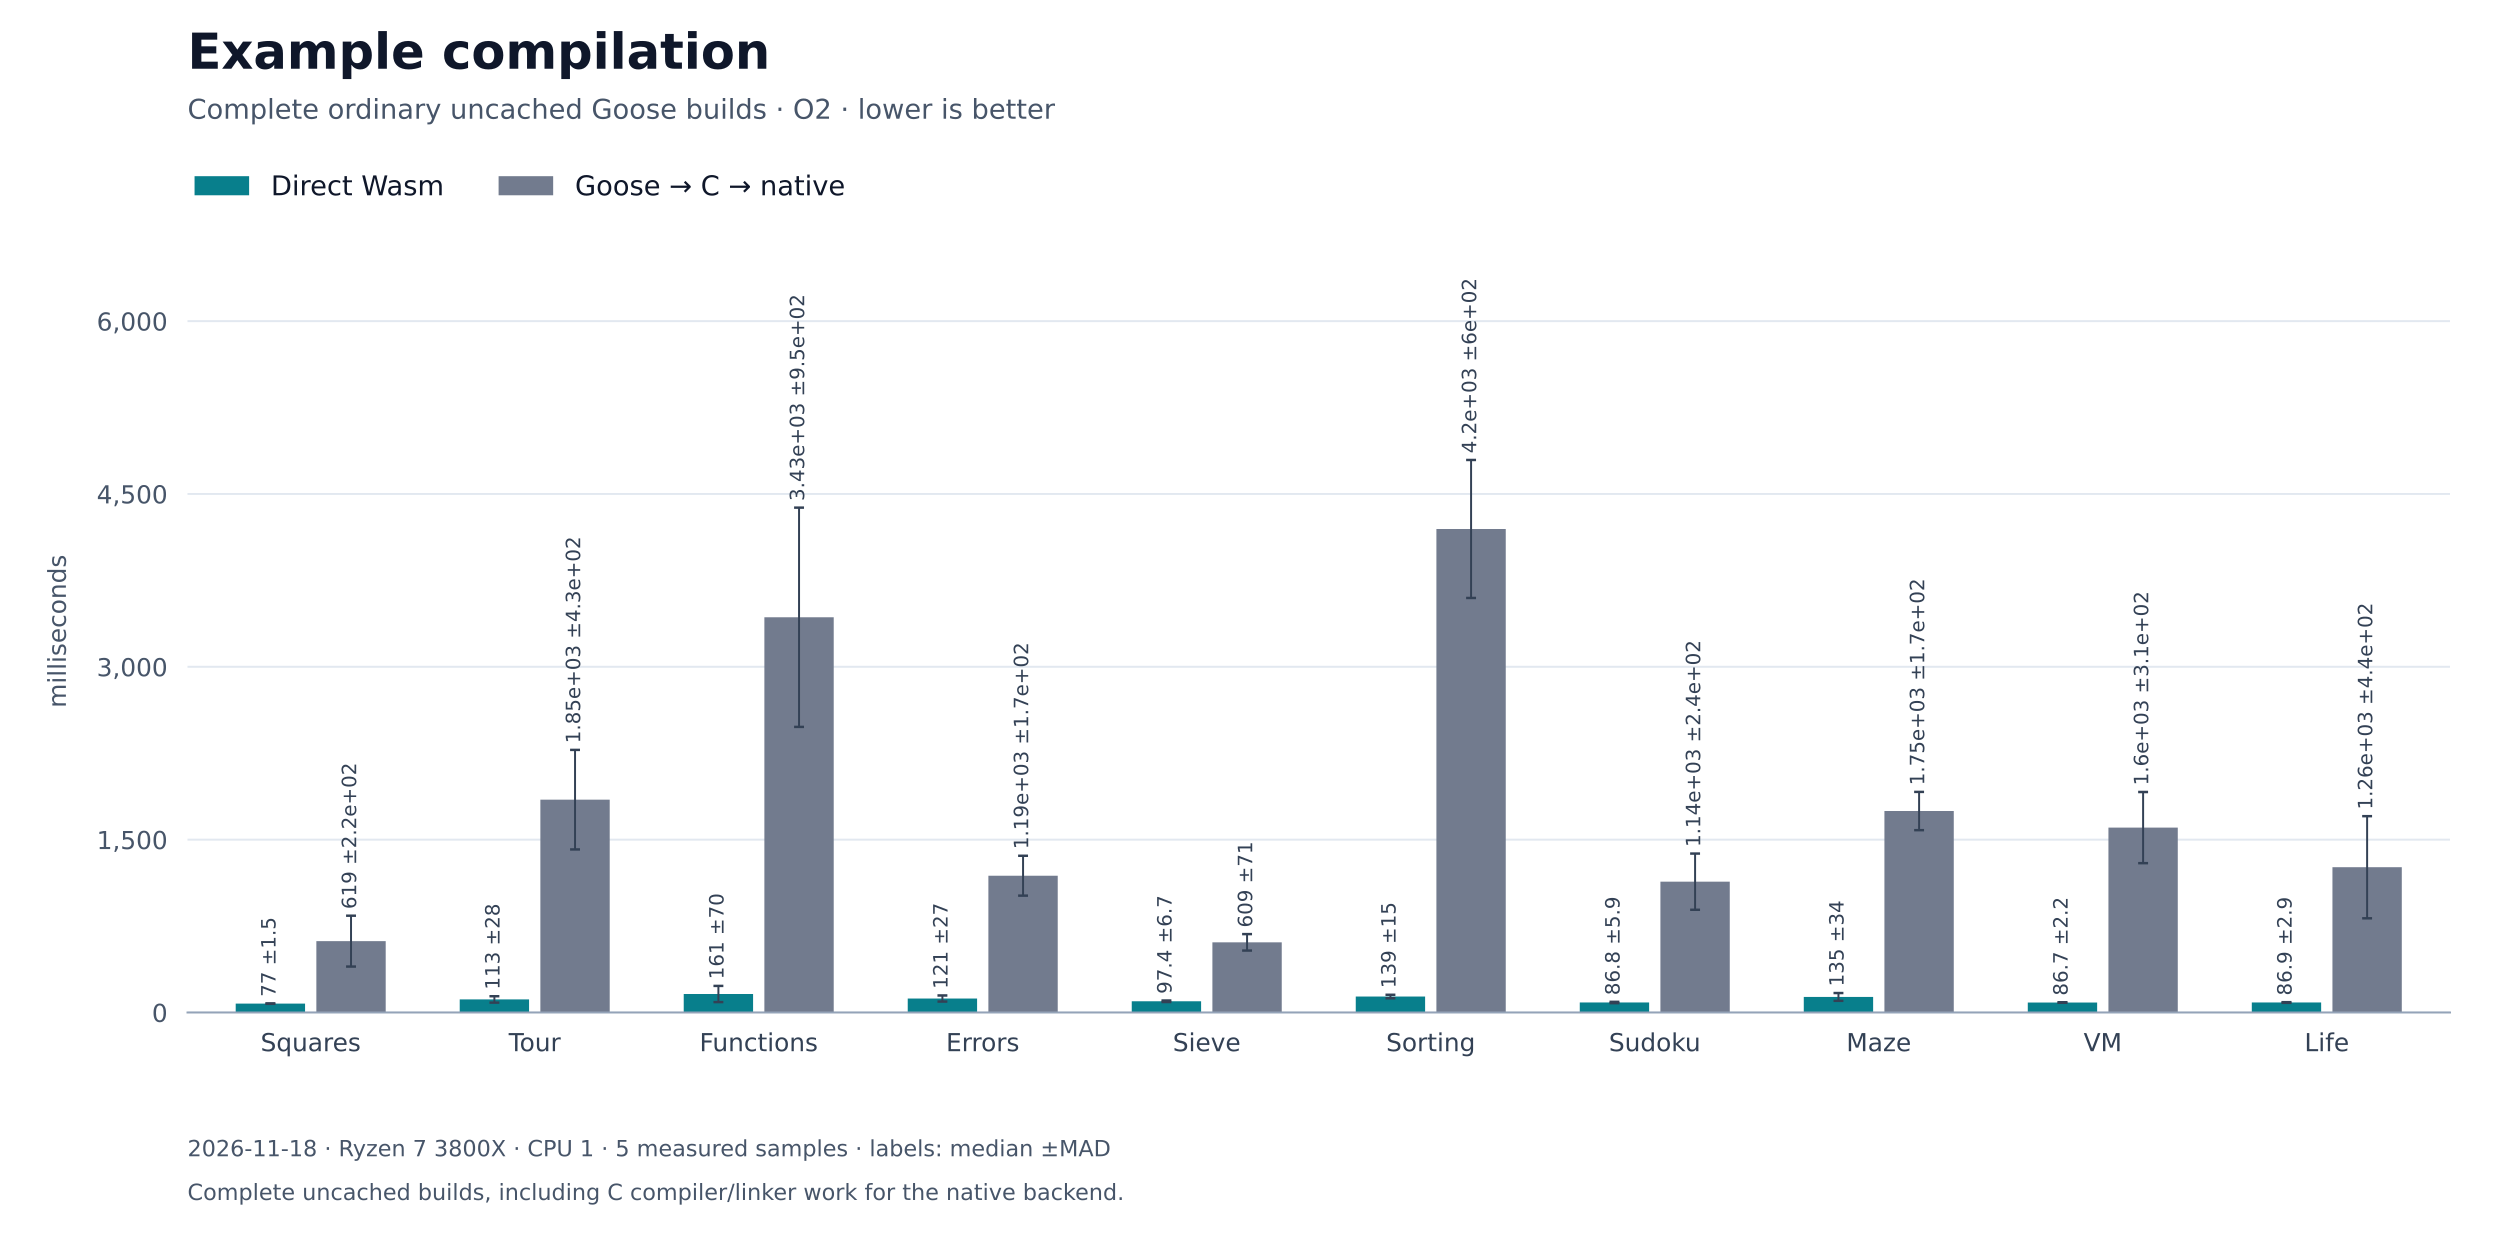
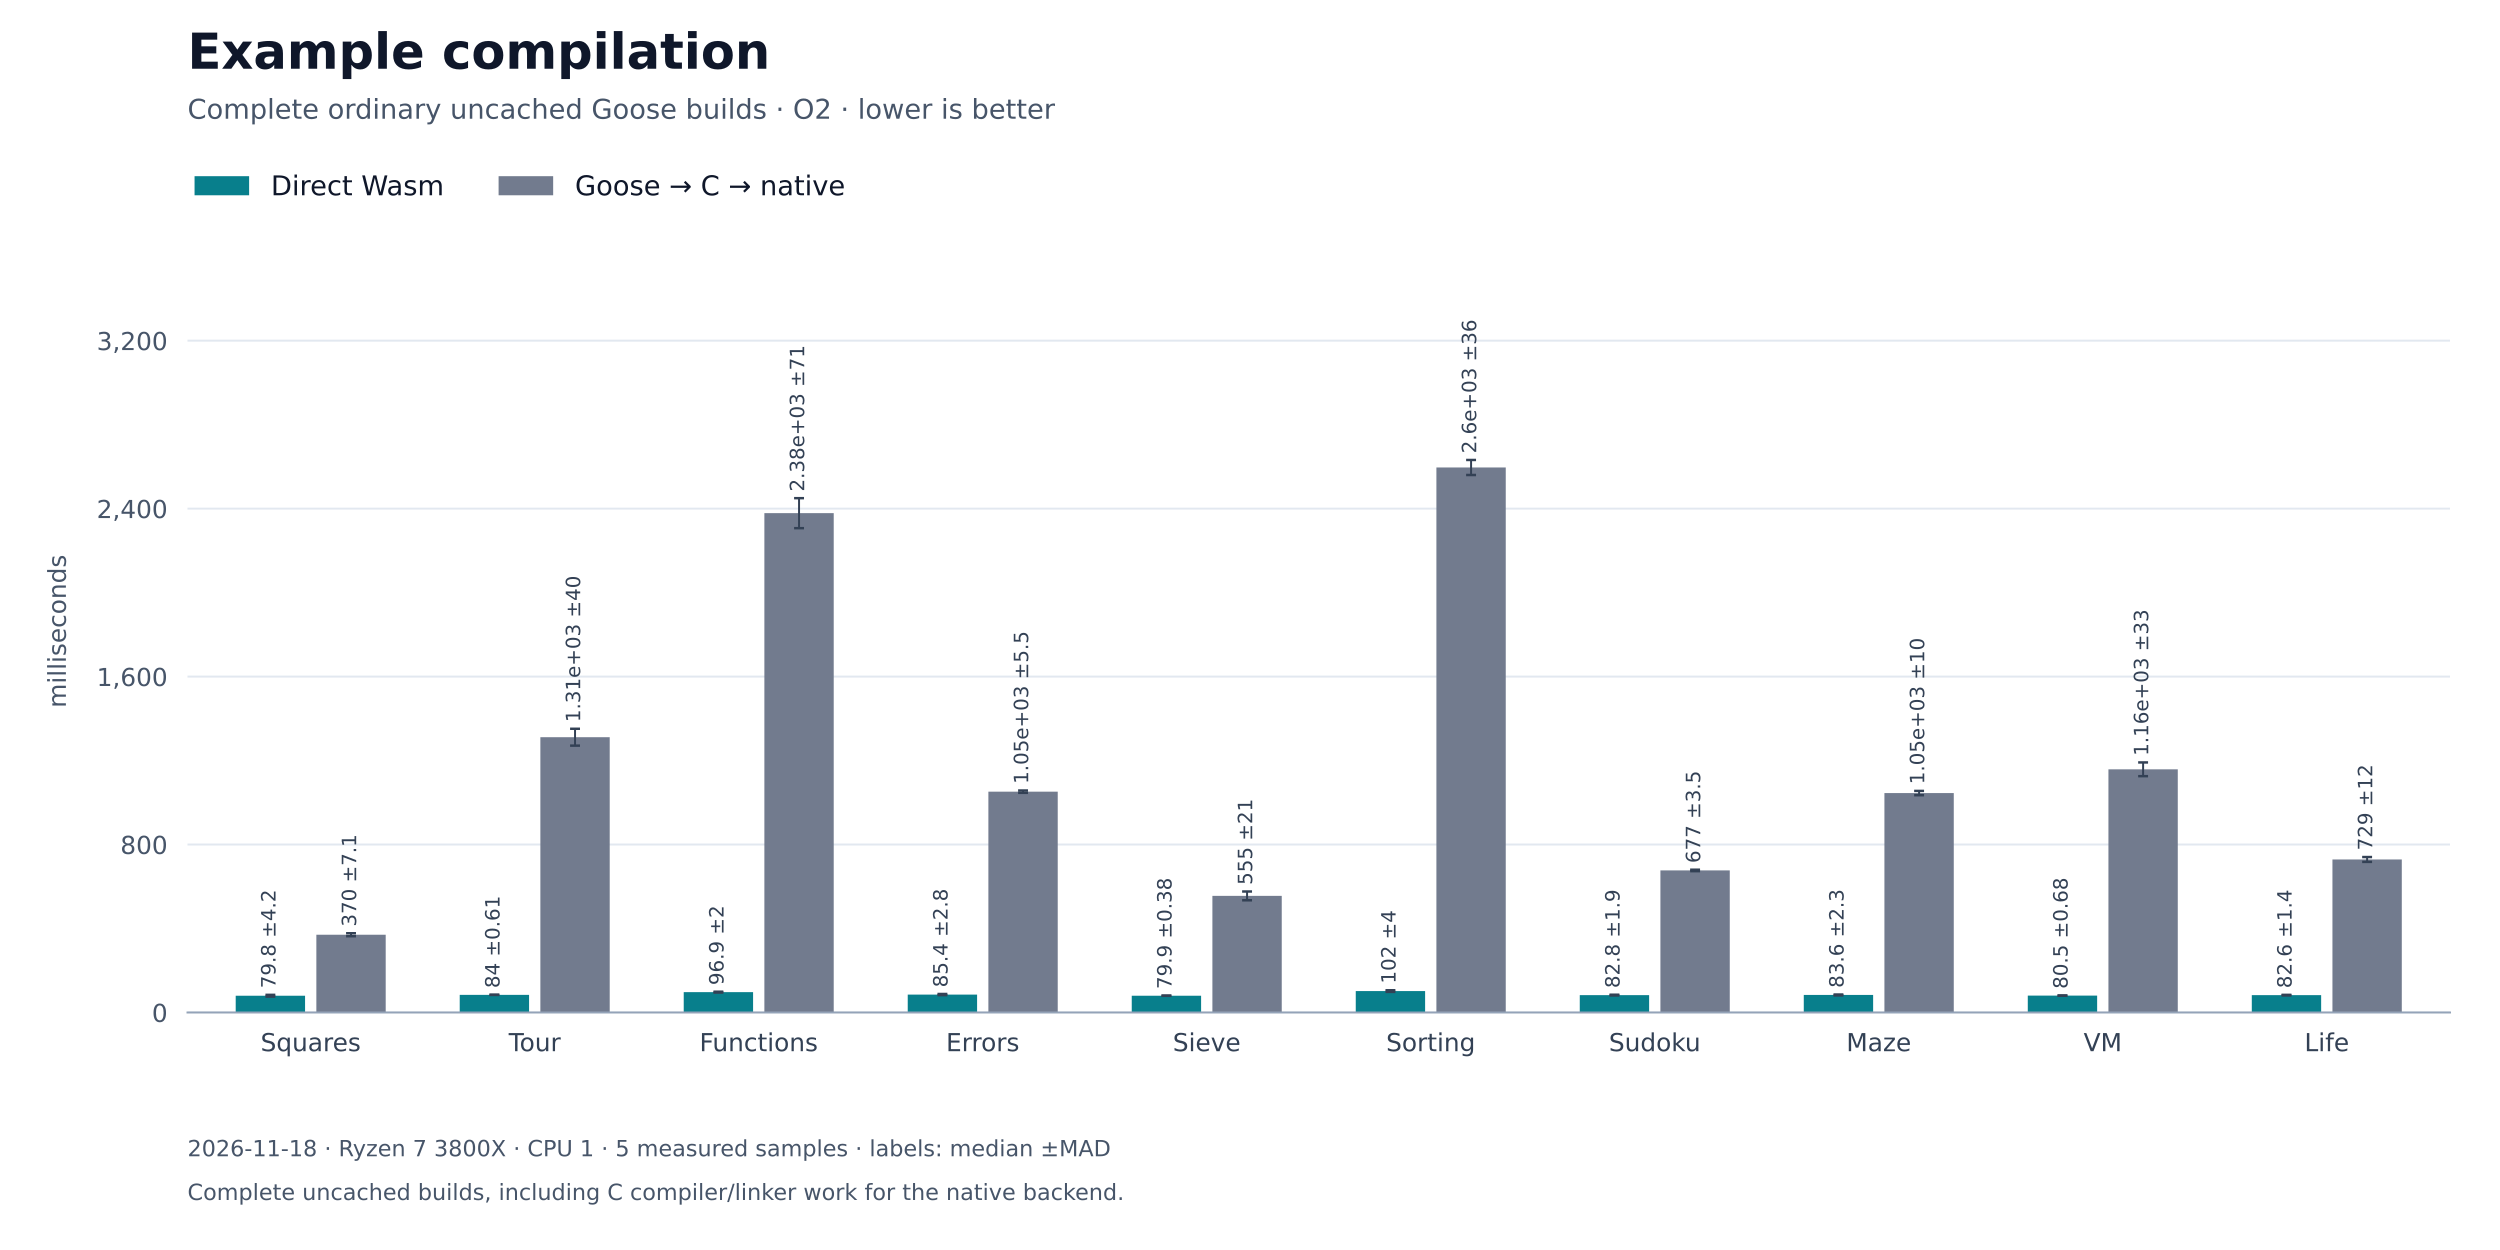
<svg xmlns="http://www.w3.org/2000/svg" xmlns:xlink="http://www.w3.org/1999/xlink" width="1008pt" height="504pt" viewBox="0 0 1008 504" version="1.1">
  <defs>
    <style type="text/css">*{stroke-linejoin: round; stroke-linecap: butt}</style>
  </defs>
  <g id="figure_1">
    <g id="patch_1">
      <path d="M 0 504 L 1008 504 L 1008 0 L 0 0 z " style="fill: #ffffff" />
    </g>
    <g id="axes_1">
      <g id="patch_2">
        <path d="M 75.6 408.24 L 987.84 408.24 L 987.84 100.8 L 75.6 100.8 z " style="fill: #ffffff" />
      </g>
      <g id="matplotlib.axis_1">
        <g id="xtick_1">
          <g id="line2d_1" />
          <g id="text_1">
            <text style="font-size: 10px; font-family: 'DejaVu Sans'; text-anchor: middle; fill: #334155" x="125.276" y="423.838" transform="rotate(-0 125.2764 423.8377)">Squares</text>
          </g>
        </g>
        <g id="xtick_2">
          <g id="line2d_2" />
          <g id="text_2">
            <text style="font-size: 10px; font-family: 'DejaVu Sans'; text-anchor: middle; fill: #334155" x="215.597" y="423.838" transform="rotate(-0 215.5972 423.8377)">Tour</text>
          </g>
        </g>
        <g id="xtick_3">
          <g id="line2d_3" />
          <g id="text_3">
            <text style="font-size: 10px; font-family: 'DejaVu Sans'; text-anchor: middle; fill: #334155" x="305.918" y="423.838" transform="rotate(-0 305.918 423.8384)">Functions</text>
          </g>
        </g>
        <g id="xtick_4">
          <g id="line2d_4" />
          <g id="text_4">
            <text style="font-size: 10px; font-family: 'DejaVu Sans'; text-anchor: middle; fill: #334155" x="396.239" y="423.838" transform="rotate(-0 396.2388 423.8377)">Errors</text>
          </g>
        </g>
        <g id="xtick_5">
          <g id="line2d_5" />
          <g id="text_5">
            <text style="font-size: 10px; font-family: 'DejaVu Sans'; text-anchor: middle; fill: #334155" x="486.56" y="423.838" transform="rotate(-0 486.5596 423.8384)">Sieve</text>
          </g>
        </g>
        <g id="xtick_6">
          <g id="line2d_6" />
          <g id="text_6">
            <text style="font-size: 10px; font-family: 'DejaVu Sans'; text-anchor: middle; fill: #334155" x="576.88" y="423.838" transform="rotate(-0 576.8804 423.8384)">Sorting</text>
          </g>
        </g>
        <g id="xtick_7">
          <g id="line2d_7" />
          <g id="text_7">
            <text style="font-size: 10px; font-family: 'DejaVu Sans'; text-anchor: middle; fill: #334155" x="667.201" y="423.838" transform="rotate(-0 667.2012 423.8384)">Sudoku</text>
          </g>
        </g>
        <g id="xtick_8">
          <g id="line2d_8" />
          <g id="text_8">
            <text style="font-size: 10px; font-family: 'DejaVu Sans'; text-anchor: middle; fill: #334155" x="757.522" y="423.838" transform="rotate(-0 757.522 423.8377)">Maze</text>
          </g>
        </g>
        <g id="xtick_9">
          <g id="line2d_9" />
          <g id="text_9">
            <text style="font-size: 10px; font-family: 'DejaVu Sans'; text-anchor: middle; fill: #334155" x="847.843" y="423.838" transform="rotate(-0 847.8428 423.8377)">VM</text>
          </g>
        </g>
        <g id="xtick_10">
          <g id="line2d_10" />
          <g id="text_10">
            <text style="font-size: 10px; font-family: 'DejaVu Sans'; text-anchor: middle; fill: #334155" x="938.164" y="423.838" transform="rotate(-0 938.1636 423.8384)">Life</text>
          </g>
        </g>
      </g>
      <g id="matplotlib.axis_2">
        <g id="ytick_1">
          <g id="line2d_11">
            <path d="M 75.6 408.24 L 987.84 408.24 " clip-path="url(#p27fe2b42cb)" style="fill: none; stroke: #e2e8f0; stroke-width: 0.8; stroke-linecap: square" />
          </g>
          <g id="line2d_12" />
          <g id="text_11">
            <text style="font-size: 10px; font-family: 'DejaVu Sans'; text-anchor: end; fill: #475569" x="67.6" y="412.039" transform="rotate(-0 67.6 412.0388)">0</text>
          </g>
        </g>
        <g id="ytick_2">
          <g id="line2d_13">
-             <path d="M 75.6 338.549 L 987.84 338.549 " clip-path="url(#p27fe2b42cb)" style="fill: none; stroke: #e2e8f0; stroke-width: 0.8; stroke-linecap: square" />
+             <path d="M 75.6 340.521 L 987.84 340.521 " clip-path="url(#p27fe2b42cb)" style="fill: none; stroke: #e2e8f0; stroke-width: 0.8; stroke-linecap: square" />
          </g>
          <g id="line2d_14" />
          <g id="text_12">
-             <text style="font-size: 10px; font-family: 'DejaVu Sans'; text-anchor: end; fill: #475569" x="67.6" y="342.348" transform="rotate(-0 67.6 342.3481)">1,500</text>
+             <text style="font-size: 10px; font-family: 'DejaVu Sans'; text-anchor: end; fill: #475569" x="67.6" y="344.319" transform="rotate(-0 67.6 344.3194)">800</text>
          </g>
        </g>
        <g id="ytick_3">
          <g id="line2d_15">
-             <path d="M 75.6 268.858 L 987.84 268.858 " clip-path="url(#p27fe2b42cb)" style="fill: none; stroke: #e2e8f0; stroke-width: 0.8; stroke-linecap: square" />
+             <path d="M 75.6 272.801 L 987.84 272.801 " clip-path="url(#p27fe2b42cb)" style="fill: none; stroke: #e2e8f0; stroke-width: 0.8; stroke-linecap: square" />
          </g>
          <g id="line2d_16" />
          <g id="text_13">
-             <text style="font-size: 10px; font-family: 'DejaVu Sans'; text-anchor: end; fill: #475569" x="67.6" y="272.657" transform="rotate(-0 67.6 272.6573)">3,000</text>
+             <text style="font-size: 10px; font-family: 'DejaVu Sans'; text-anchor: end; fill: #475569" x="67.6" y="276.6" transform="rotate(-0 67.6 276.6)">1,600</text>
          </g>
        </g>
        <g id="ytick_4">
          <g id="line2d_17">
-             <path d="M 75.6 199.168 L 987.84 199.168 " clip-path="url(#p27fe2b42cb)" style="fill: none; stroke: #e2e8f0; stroke-width: 0.8; stroke-linecap: square" />
+             <path d="M 75.6 205.082 L 987.84 205.082 " clip-path="url(#p27fe2b42cb)" style="fill: none; stroke: #e2e8f0; stroke-width: 0.8; stroke-linecap: square" />
          </g>
          <g id="line2d_18" />
          <g id="text_14">
-             <text style="font-size: 10px; font-family: 'DejaVu Sans'; text-anchor: end; fill: #475569" x="67.6" y="202.967" transform="rotate(-0 67.6 202.9665)">4,500</text>
+             <text style="font-size: 10px; font-family: 'DejaVu Sans'; text-anchor: end; fill: #475569" x="67.6" y="208.881" transform="rotate(-0 67.6 208.8806)">2,400</text>
          </g>
        </g>
        <g id="ytick_5">
          <g id="line2d_19">
-             <path d="M 75.6 129.477 L 987.84 129.477 " clip-path="url(#p27fe2b42cb)" style="fill: none; stroke: #e2e8f0; stroke-width: 0.8; stroke-linecap: square" />
+             <path d="M 75.6 137.362 L 987.84 137.362 " clip-path="url(#p27fe2b42cb)" style="fill: none; stroke: #e2e8f0; stroke-width: 0.8; stroke-linecap: square" />
          </g>
          <g id="line2d_20" />
          <g id="text_15">
-             <text style="font-size: 10px; font-family: 'DejaVu Sans'; text-anchor: end; fill: #475569" x="67.6" y="133.276" transform="rotate(-0 67.6 133.2758)">6,000</text>
+             <text style="font-size: 10px; font-family: 'DejaVu Sans'; text-anchor: end; fill: #475569" x="67.6" y="141.161" transform="rotate(-0 67.6 141.1612)">3,200</text>
          </g>
        </g>
        <g id="text_16">
          <text style="font-size: 10px; font-family: 'DejaVu Sans'; text-anchor: middle; fill: #475569" x="26.57" y="254.52" transform="rotate(-90 26.56953 254.52)">milliseconds</text>
        </g>
      </g>
      <g id="patch_3">
-         <path d="M 95.037 408.24 L 123 408.24 L 123 404.664 L 95.037 404.664 z " clip-path="url(#p27fe2b42cb)" style="fill: #087f8c" />
+         <path d="M 95.037 408.24 L 123 408.24 L 123 401.482 L 95.037 401.482 z " clip-path="url(#p27fe2b42cb)" style="fill: #087f8c" />
      </g>
      <g id="patch_4">
-         <path d="M 185.358 408.24 L 213.321 408.24 L 213.321 402.97 L 185.358 402.97 z " clip-path="url(#p27fe2b42cb)" style="fill: #087f8c" />
+         <path d="M 185.358 408.24 L 213.321 408.24 L 213.321 401.127 L 185.358 401.127 z " clip-path="url(#p27fe2b42cb)" style="fill: #087f8c" />
      </g>
      <g id="patch_5">
-         <path d="M 275.679 408.24 L 303.642 408.24 L 303.642 400.782 L 275.679 400.782 z " clip-path="url(#p27fe2b42cb)" style="fill: #087f8c" />
+         <path d="M 275.679 408.24 L 303.642 408.24 L 303.642 400.038 L 275.679 400.038 z " clip-path="url(#p27fe2b42cb)" style="fill: #087f8c" />
      </g>
      <g id="patch_6">
-         <path d="M 365.999 408.24 L 393.963 408.24 L 393.963 402.604 L 365.999 402.604 z " clip-path="url(#p27fe2b42cb)" style="fill: #087f8c" />
+         <path d="M 365.999 408.24 L 393.963 408.24 L 393.963 401.012 L 365.999 401.012 z " clip-path="url(#p27fe2b42cb)" style="fill: #087f8c" />
      </g>
      <g id="patch_7">
-         <path d="M 456.32 408.24 L 484.284 408.24 L 484.284 403.716 L 456.32 403.716 z " clip-path="url(#p27fe2b42cb)" style="fill: #087f8c" />
+         <path d="M 456.32 408.24 L 484.284 408.24 L 484.284 401.473 L 456.32 401.473 z " clip-path="url(#p27fe2b42cb)" style="fill: #087f8c" />
      </g>
      <g id="patch_8">
-         <path d="M 546.641 408.24 L 574.604 408.24 L 574.604 401.802 L 546.641 401.802 z " clip-path="url(#p27fe2b42cb)" style="fill: #087f8c" />
+         <path d="M 546.641 408.24 L 574.604 408.24 L 574.604 399.591 L 546.641 399.591 z " clip-path="url(#p27fe2b42cb)" style="fill: #087f8c" />
      </g>
      <g id="patch_9">
-         <path d="M 636.962 408.24 L 664.925 408.24 L 664.925 404.206 L 636.962 404.206 z " clip-path="url(#p27fe2b42cb)" style="fill: #087f8c" />
+         <path d="M 636.962 408.24 L 664.925 408.24 L 664.925 401.228 L 636.962 401.228 z " clip-path="url(#p27fe2b42cb)" style="fill: #087f8c" />
      </g>
      <g id="patch_10">
-         <path d="M 727.283 408.24 L 755.246 408.24 L 755.246 401.958 L 727.283 401.958 z " clip-path="url(#p27fe2b42cb)" style="fill: #087f8c" />
+         <path d="M 727.283 408.24 L 755.246 408.24 L 755.246 401.163 L 727.283 401.163 z " clip-path="url(#p27fe2b42cb)" style="fill: #087f8c" />
      </g>
      <g id="patch_11">
-         <path d="M 817.603 408.24 L 845.567 408.24 L 845.567 404.212 L 817.603 404.212 z " clip-path="url(#p27fe2b42cb)" style="fill: #087f8c" />
+         <path d="M 817.603 408.24 L 845.567 408.24 L 845.567 401.429 L 817.603 401.429 z " clip-path="url(#p27fe2b42cb)" style="fill: #087f8c" />
      </g>
      <g id="patch_12">
-         <path d="M 907.924 408.24 L 935.887 408.24 L 935.887 404.2 L 907.924 404.2 z " clip-path="url(#p27fe2b42cb)" style="fill: #087f8c" />
+         <path d="M 907.924 408.24 L 935.887 408.24 L 935.887 401.247 L 907.924 401.247 z " clip-path="url(#p27fe2b42cb)" style="fill: #087f8c" />
      </g>
      <g id="patch_13">
-         <path d="M 127.553 408.24 L 155.516 408.24 L 155.516 379.471 L 127.553 379.471 z " clip-path="url(#p27fe2b42cb)" style="fill: #727b8e" />
+         <path d="M 127.553 408.24 L 155.516 408.24 L 155.516 376.883 L 127.553 376.883 z " clip-path="url(#p27fe2b42cb)" style="fill: #727b8e" />
      </g>
      <g id="patch_14">
-         <path d="M 217.873 408.24 L 245.837 408.24 L 245.837 322.423 L 217.873 322.423 z " clip-path="url(#p27fe2b42cb)" style="fill: #727b8e" />
+         <path d="M 217.873 408.24 L 245.837 408.24 L 245.837 297.237 L 217.873 297.237 z " clip-path="url(#p27fe2b42cb)" style="fill: #727b8e" />
      </g>
      <g id="patch_15">
-         <path d="M 308.194 408.24 L 336.157 408.24 L 336.157 248.878 L 308.194 248.878 z " clip-path="url(#p27fe2b42cb)" style="fill: #727b8e" />
+         <path d="M 308.194 408.24 L 336.157 408.24 L 336.157 206.906 L 308.194 206.906 z " clip-path="url(#p27fe2b42cb)" style="fill: #727b8e" />
      </g>
      <g id="patch_16">
-         <path d="M 398.515 408.24 L 426.478 408.24 L 426.478 353.088 L 398.515 353.088 z " clip-path="url(#p27fe2b42cb)" style="fill: #727b8e" />
+         <path d="M 398.515 408.24 L 426.478 408.24 L 426.478 319.192 L 398.515 319.192 z " clip-path="url(#p27fe2b42cb)" style="fill: #727b8e" />
      </g>
      <g id="patch_17">
-         <path d="M 488.836 408.24 L 516.799 408.24 L 516.799 379.951 L 488.836 379.951 z " clip-path="url(#p27fe2b42cb)" style="fill: #727b8e" />
+         <path d="M 488.836 408.24 L 516.799 408.24 L 516.799 361.219 L 488.836 361.219 z " clip-path="url(#p27fe2b42cb)" style="fill: #727b8e" />
      </g>
      <g id="patch_18">
-         <path d="M 579.156 408.24 L 607.12 408.24 L 607.12 213.283 L 579.156 213.283 z " clip-path="url(#p27fe2b42cb)" style="fill: #727b8e" />
+         <path d="M 579.156 408.24 L 607.12 408.24 L 607.12 188.49 L 579.156 188.49 z " clip-path="url(#p27fe2b42cb)" style="fill: #727b8e" />
      </g>
      <g id="patch_19">
-         <path d="M 669.477 408.24 L 697.441 408.24 L 697.441 355.489 L 669.477 355.489 z " clip-path="url(#p27fe2b42cb)" style="fill: #727b8e" />
+         <path d="M 669.477 408.24 L 697.441 408.24 L 697.441 350.955 L 669.477 350.955 z " clip-path="url(#p27fe2b42cb)" style="fill: #727b8e" />
      </g>
      <g id="patch_20">
-         <path d="M 759.798 408.24 L 787.761 408.24 L 787.761 327.004 L 759.798 327.004 z " clip-path="url(#p27fe2b42cb)" style="fill: #727b8e" />
+         <path d="M 759.798 408.24 L 787.761 408.24 L 787.761 319.763 L 759.798 319.763 z " clip-path="url(#p27fe2b42cb)" style="fill: #727b8e" />
      </g>
      <g id="patch_21">
-         <path d="M 850.119 408.24 L 878.082 408.24 L 878.082 333.679 L 850.119 333.679 z " clip-path="url(#p27fe2b42cb)" style="fill: #727b8e" />
+         <path d="M 850.119 408.24 L 878.082 408.24 L 878.082 310.184 L 850.119 310.184 z " clip-path="url(#p27fe2b42cb)" style="fill: #727b8e" />
      </g>
      <g id="patch_22">
-         <path d="M 940.44 408.24 L 968.403 408.24 L 968.403 349.667 L 940.44 349.667 z " clip-path="url(#p27fe2b42cb)" style="fill: #727b8e" />
+         <path d="M 940.44 408.24 L 968.403 408.24 L 968.403 346.531 L 940.44 346.531 z " clip-path="url(#p27fe2b42cb)" style="fill: #727b8e" />
      </g>
      <g id="LineCollection_1">
-         <path d="M 109.019 404.733 L 109.019 404.595 " clip-path="url(#p27fe2b42cb)" style="fill: none; stroke: #334155; stroke-width: 0.8" />
-         <path d="M 199.339 404.254 L 199.339 401.685 " clip-path="url(#p27fe2b42cb)" style="fill: none; stroke: #334155; stroke-width: 0.8" />
-         <path d="M 289.66 404.056 L 289.66 397.508 " clip-path="url(#p27fe2b42cb)" style="fill: none; stroke: #334155; stroke-width: 0.8" />
-         <path d="M 379.981 403.836 L 379.981 401.372 " clip-path="url(#p27fe2b42cb)" style="fill: none; stroke: #334155; stroke-width: 0.8" />
-         <path d="M 470.302 404.029 L 470.302 403.402 " clip-path="url(#p27fe2b42cb)" style="fill: none; stroke: #334155; stroke-width: 0.8" />
-         <path d="M 560.623 402.502 L 560.623 401.101 " clip-path="url(#p27fe2b42cb)" style="fill: none; stroke: #334155; stroke-width: 0.8" />
-         <path d="M 650.943 404.479 L 650.943 403.934 " clip-path="url(#p27fe2b42cb)" style="fill: none; stroke: #334155; stroke-width: 0.8" />
-         <path d="M 741.264 403.533 L 741.264 400.384 " clip-path="url(#p27fe2b42cb)" style="fill: none; stroke: #334155; stroke-width: 0.8" />
-         <path d="M 831.585 404.312 L 831.585 404.112 " clip-path="url(#p27fe2b42cb)" style="fill: none; stroke: #334155; stroke-width: 0.8" />
-         <path d="M 921.906 404.337 L 921.906 404.064 " clip-path="url(#p27fe2b42cb)" style="fill: none; stroke: #334155; stroke-width: 0.8" />
+         <path d="M 109.019 401.834 L 109.019 401.13 " clip-path="url(#p27fe2b42cb)" style="fill: none; stroke: #334155; stroke-width: 0.8" />
+         <path d="M 199.339 401.178 L 199.339 401.075 " clip-path="url(#p27fe2b42cb)" style="fill: none; stroke: #334155; stroke-width: 0.8" />
+         <path d="M 289.66 400.21 L 289.66 399.867 " clip-path="url(#p27fe2b42cb)" style="fill: none; stroke: #334155; stroke-width: 0.8" />
+         <path d="M 379.981 401.248 L 379.981 400.776 " clip-path="url(#p27fe2b42cb)" style="fill: none; stroke: #334155; stroke-width: 0.8" />
+         <path d="M 470.302 401.505 L 470.302 401.441 " clip-path="url(#p27fe2b42cb)" style="fill: none; stroke: #334155; stroke-width: 0.8" />
+         <path d="M 560.623 399.928 L 560.623 399.254 " clip-path="url(#p27fe2b42cb)" style="fill: none; stroke: #334155; stroke-width: 0.8" />
+         <path d="M 650.943 401.385 L 650.943 401.071 " clip-path="url(#p27fe2b42cb)" style="fill: none; stroke: #334155; stroke-width: 0.8" />
+         <path d="M 741.264 401.354 L 741.264 400.971 " clip-path="url(#p27fe2b42cb)" style="fill: none; stroke: #334155; stroke-width: 0.8" />
+         <path d="M 831.585 401.487 L 831.585 401.372 " clip-path="url(#p27fe2b42cb)" style="fill: none; stroke: #334155; stroke-width: 0.8" />
+         <path d="M 921.906 401.368 L 921.906 401.126 " clip-path="url(#p27fe2b42cb)" style="fill: none; stroke: #334155; stroke-width: 0.8" />
      </g>
      <g id="line2d_21">
        <defs>
          <path id="m630ef24590" d="M 2 0 L -2 -0 " style="stroke: #334155" />
        </defs>
        <g clip-path="url(#p27fe2b42cb)">
-           <use xlink:href="#m630ef24590" x="109.019" y="404.733" style="fill: #1f77b4; stroke: #334155" />
-           <use xlink:href="#m630ef24590" x="199.339" y="404.254" style="fill: #1f77b4; stroke: #334155" />
-           <use xlink:href="#m630ef24590" x="289.66" y="404.056" style="fill: #1f77b4; stroke: #334155" />
-           <use xlink:href="#m630ef24590" x="379.981" y="403.836" style="fill: #1f77b4; stroke: #334155" />
-           <use xlink:href="#m630ef24590" x="470.302" y="404.029" style="fill: #1f77b4; stroke: #334155" />
-           <use xlink:href="#m630ef24590" x="560.623" y="402.502" style="fill: #1f77b4; stroke: #334155" />
-           <use xlink:href="#m630ef24590" x="650.943" y="404.479" style="fill: #1f77b4; stroke: #334155" />
-           <use xlink:href="#m630ef24590" x="741.264" y="403.533" style="fill: #1f77b4; stroke: #334155" />
-           <use xlink:href="#m630ef24590" x="831.585" y="404.312" style="fill: #1f77b4; stroke: #334155" />
-           <use xlink:href="#m630ef24590" x="921.906" y="404.337" style="fill: #1f77b4; stroke: #334155" />
+           <use xlink:href="#m630ef24590" x="109.019" y="401.834" style="fill: #1f77b4; stroke: #334155" />
+           <use xlink:href="#m630ef24590" x="199.339" y="401.178" style="fill: #1f77b4; stroke: #334155" />
+           <use xlink:href="#m630ef24590" x="289.66" y="400.21" style="fill: #1f77b4; stroke: #334155" />
+           <use xlink:href="#m630ef24590" x="379.981" y="401.248" style="fill: #1f77b4; stroke: #334155" />
+           <use xlink:href="#m630ef24590" x="470.302" y="401.505" style="fill: #1f77b4; stroke: #334155" />
+           <use xlink:href="#m630ef24590" x="560.623" y="399.928" style="fill: #1f77b4; stroke: #334155" />
+           <use xlink:href="#m630ef24590" x="650.943" y="401.385" style="fill: #1f77b4; stroke: #334155" />
+           <use xlink:href="#m630ef24590" x="741.264" y="401.354" style="fill: #1f77b4; stroke: #334155" />
+           <use xlink:href="#m630ef24590" x="831.585" y="401.487" style="fill: #1f77b4; stroke: #334155" />
+           <use xlink:href="#m630ef24590" x="921.906" y="401.368" style="fill: #1f77b4; stroke: #334155" />
        </g>
      </g>
      <g id="line2d_22">
        <g clip-path="url(#p27fe2b42cb)">
-           <use xlink:href="#m630ef24590" x="109.019" y="404.595" style="fill: #1f77b4; stroke: #334155" />
-           <use xlink:href="#m630ef24590" x="199.339" y="401.685" style="fill: #1f77b4; stroke: #334155" />
-           <use xlink:href="#m630ef24590" x="289.66" y="397.508" style="fill: #1f77b4; stroke: #334155" />
-           <use xlink:href="#m630ef24590" x="379.981" y="401.372" style="fill: #1f77b4; stroke: #334155" />
-           <use xlink:href="#m630ef24590" x="470.302" y="403.402" style="fill: #1f77b4; stroke: #334155" />
-           <use xlink:href="#m630ef24590" x="560.623" y="401.101" style="fill: #1f77b4; stroke: #334155" />
-           <use xlink:href="#m630ef24590" x="650.943" y="403.934" style="fill: #1f77b4; stroke: #334155" />
-           <use xlink:href="#m630ef24590" x="741.264" y="400.384" style="fill: #1f77b4; stroke: #334155" />
-           <use xlink:href="#m630ef24590" x="831.585" y="404.112" style="fill: #1f77b4; stroke: #334155" />
-           <use xlink:href="#m630ef24590" x="921.906" y="404.064" style="fill: #1f77b4; stroke: #334155" />
+           <use xlink:href="#m630ef24590" x="109.019" y="401.13" style="fill: #1f77b4; stroke: #334155" />
+           <use xlink:href="#m630ef24590" x="199.339" y="401.075" style="fill: #1f77b4; stroke: #334155" />
+           <use xlink:href="#m630ef24590" x="289.66" y="399.867" style="fill: #1f77b4; stroke: #334155" />
+           <use xlink:href="#m630ef24590" x="379.981" y="400.776" style="fill: #1f77b4; stroke: #334155" />
+           <use xlink:href="#m630ef24590" x="470.302" y="401.441" style="fill: #1f77b4; stroke: #334155" />
+           <use xlink:href="#m630ef24590" x="560.623" y="399.254" style="fill: #1f77b4; stroke: #334155" />
+           <use xlink:href="#m630ef24590" x="650.943" y="401.071" style="fill: #1f77b4; stroke: #334155" />
+           <use xlink:href="#m630ef24590" x="741.264" y="400.971" style="fill: #1f77b4; stroke: #334155" />
+           <use xlink:href="#m630ef24590" x="831.585" y="401.372" style="fill: #1f77b4; stroke: #334155" />
+           <use xlink:href="#m630ef24590" x="921.906" y="401.126" style="fill: #1f77b4; stroke: #334155" />
        </g>
      </g>
      <g id="LineCollection_2">
-         <path d="M 141.534 389.725 L 141.534 369.216 " clip-path="url(#p27fe2b42cb)" style="fill: none; stroke: #334155; stroke-width: 0.8" />
-         <path d="M 231.855 342.495 L 231.855 302.35 " clip-path="url(#p27fe2b42cb)" style="fill: none; stroke: #334155; stroke-width: 0.8" />
-         <path d="M 322.176 293.084 L 322.176 204.672 " clip-path="url(#p27fe2b42cb)" style="fill: none; stroke: #334155; stroke-width: 0.8" />
-         <path d="M 412.497 361.127 L 412.497 345.049 " clip-path="url(#p27fe2b42cb)" style="fill: none; stroke: #334155; stroke-width: 0.8" />
-         <path d="M 502.817 383.265 L 502.817 376.638 " clip-path="url(#p27fe2b42cb)" style="fill: none; stroke: #334155; stroke-width: 0.8" />
-         <path d="M 593.138 241.109 L 593.138 185.457 " clip-path="url(#p27fe2b42cb)" style="fill: none; stroke: #334155; stroke-width: 0.8" />
-         <path d="M 683.459 366.817 L 683.459 344.162 " clip-path="url(#p27fe2b42cb)" style="fill: none; stroke: #334155; stroke-width: 0.8" />
-         <path d="M 773.78 334.719 L 773.78 319.289 " clip-path="url(#p27fe2b42cb)" style="fill: none; stroke: #334155; stroke-width: 0.8" />
-         <path d="M 864.101 348.025 L 864.101 319.333 " clip-path="url(#p27fe2b42cb)" style="fill: none; stroke: #334155; stroke-width: 0.8" />
-         <path d="M 954.421 370.261 L 954.421 329.073 " clip-path="url(#p27fe2b42cb)" style="fill: none; stroke: #334155; stroke-width: 0.8" />
+         <path d="M 141.534 377.485 L 141.534 376.282 " clip-path="url(#p27fe2b42cb)" style="fill: none; stroke: #334155; stroke-width: 0.8" />
+         <path d="M 231.855 300.645 L 231.855 293.829 " clip-path="url(#p27fe2b42cb)" style="fill: none; stroke: #334155; stroke-width: 0.8" />
+         <path d="M 322.176 212.951 L 322.176 200.861 " clip-path="url(#p27fe2b42cb)" style="fill: none; stroke: #334155; stroke-width: 0.8" />
+         <path d="M 412.497 319.659 L 412.497 318.725 " clip-path="url(#p27fe2b42cb)" style="fill: none; stroke: #334155; stroke-width: 0.8" />
+         <path d="M 502.817 362.987 L 502.817 359.452 " clip-path="url(#p27fe2b42cb)" style="fill: none; stroke: #334155; stroke-width: 0.8" />
+         <path d="M 593.138 191.522 L 593.138 185.457 " clip-path="url(#p27fe2b42cb)" style="fill: none; stroke: #334155; stroke-width: 0.8" />
+         <path d="M 683.459 351.251 L 683.459 350.658 " clip-path="url(#p27fe2b42cb)" style="fill: none; stroke: #334155; stroke-width: 0.8" />
+         <path d="M 773.78 320.646 L 773.78 318.881 " clip-path="url(#p27fe2b42cb)" style="fill: none; stroke: #334155; stroke-width: 0.8" />
+         <path d="M 864.101 312.958 L 864.101 307.41 " clip-path="url(#p27fe2b42cb)" style="fill: none; stroke: #334155; stroke-width: 0.8" />
+         <path d="M 954.421 347.517 L 954.421 345.545 " clip-path="url(#p27fe2b42cb)" style="fill: none; stroke: #334155; stroke-width: 0.8" />
      </g>
      <g id="line2d_23">
        <g clip-path="url(#p27fe2b42cb)">
-           <use xlink:href="#m630ef24590" x="141.534" y="389.725" style="fill: #1f77b4; stroke: #334155" />
-           <use xlink:href="#m630ef24590" x="231.855" y="342.495" style="fill: #1f77b4; stroke: #334155" />
-           <use xlink:href="#m630ef24590" x="322.176" y="293.084" style="fill: #1f77b4; stroke: #334155" />
-           <use xlink:href="#m630ef24590" x="412.497" y="361.127" style="fill: #1f77b4; stroke: #334155" />
-           <use xlink:href="#m630ef24590" x="502.817" y="383.265" style="fill: #1f77b4; stroke: #334155" />
-           <use xlink:href="#m630ef24590" x="593.138" y="241.109" style="fill: #1f77b4; stroke: #334155" />
-           <use xlink:href="#m630ef24590" x="683.459" y="366.817" style="fill: #1f77b4; stroke: #334155" />
-           <use xlink:href="#m630ef24590" x="773.78" y="334.719" style="fill: #1f77b4; stroke: #334155" />
-           <use xlink:href="#m630ef24590" x="864.101" y="348.025" style="fill: #1f77b4; stroke: #334155" />
-           <use xlink:href="#m630ef24590" x="954.421" y="370.261" style="fill: #1f77b4; stroke: #334155" />
+           <use xlink:href="#m630ef24590" x="141.534" y="377.485" style="fill: #1f77b4; stroke: #334155" />
+           <use xlink:href="#m630ef24590" x="231.855" y="300.645" style="fill: #1f77b4; stroke: #334155" />
+           <use xlink:href="#m630ef24590" x="322.176" y="212.951" style="fill: #1f77b4; stroke: #334155" />
+           <use xlink:href="#m630ef24590" x="412.497" y="319.659" style="fill: #1f77b4; stroke: #334155" />
+           <use xlink:href="#m630ef24590" x="502.817" y="362.987" style="fill: #1f77b4; stroke: #334155" />
+           <use xlink:href="#m630ef24590" x="593.138" y="191.522" style="fill: #1f77b4; stroke: #334155" />
+           <use xlink:href="#m630ef24590" x="683.459" y="351.251" style="fill: #1f77b4; stroke: #334155" />
+           <use xlink:href="#m630ef24590" x="773.78" y="320.646" style="fill: #1f77b4; stroke: #334155" />
+           <use xlink:href="#m630ef24590" x="864.101" y="312.958" style="fill: #1f77b4; stroke: #334155" />
+           <use xlink:href="#m630ef24590" x="954.421" y="347.517" style="fill: #1f77b4; stroke: #334155" />
        </g>
      </g>
      <g id="line2d_24">
        <g clip-path="url(#p27fe2b42cb)">
-           <use xlink:href="#m630ef24590" x="141.534" y="369.216" style="fill: #1f77b4; stroke: #334155" />
-           <use xlink:href="#m630ef24590" x="231.855" y="302.35" style="fill: #1f77b4; stroke: #334155" />
-           <use xlink:href="#m630ef24590" x="322.176" y="204.672" style="fill: #1f77b4; stroke: #334155" />
-           <use xlink:href="#m630ef24590" x="412.497" y="345.049" style="fill: #1f77b4; stroke: #334155" />
-           <use xlink:href="#m630ef24590" x="502.817" y="376.638" style="fill: #1f77b4; stroke: #334155" />
+           <use xlink:href="#m630ef24590" x="141.534" y="376.282" style="fill: #1f77b4; stroke: #334155" />
+           <use xlink:href="#m630ef24590" x="231.855" y="293.829" style="fill: #1f77b4; stroke: #334155" />
+           <use xlink:href="#m630ef24590" x="322.176" y="200.861" style="fill: #1f77b4; stroke: #334155" />
+           <use xlink:href="#m630ef24590" x="412.497" y="318.725" style="fill: #1f77b4; stroke: #334155" />
+           <use xlink:href="#m630ef24590" x="502.817" y="359.452" style="fill: #1f77b4; stroke: #334155" />
          <use xlink:href="#m630ef24590" x="593.138" y="185.457" style="fill: #1f77b4; stroke: #334155" />
-           <use xlink:href="#m630ef24590" x="683.459" y="344.162" style="fill: #1f77b4; stroke: #334155" />
-           <use xlink:href="#m630ef24590" x="773.78" y="319.289" style="fill: #1f77b4; stroke: #334155" />
-           <use xlink:href="#m630ef24590" x="864.101" y="319.333" style="fill: #1f77b4; stroke: #334155" />
-           <use xlink:href="#m630ef24590" x="954.421" y="329.073" style="fill: #1f77b4; stroke: #334155" />
+           <use xlink:href="#m630ef24590" x="683.459" y="350.658" style="fill: #1f77b4; stroke: #334155" />
+           <use xlink:href="#m630ef24590" x="773.78" y="318.881" style="fill: #1f77b4; stroke: #334155" />
+           <use xlink:href="#m630ef24590" x="864.101" y="307.41" style="fill: #1f77b4; stroke: #334155" />
+           <use xlink:href="#m630ef24590" x="954.421" y="345.545" style="fill: #1f77b4; stroke: #334155" />
        </g>
      </g>
      <g id="patch_23">
        <path d="M 75.6 408.24 L 987.84 408.24 " style="fill: none; stroke: #94a3b8; stroke-width: 0.8; stroke-linejoin: miter; stroke-linecap: square" />
      </g>
      <g id="text_17">
-         <text style="font-size: 8px; font-family: 'DejaVu Sans'; fill: #334155" transform="translate(111.0968 401.9219) rotate(-90)">77 ±1.5</text>
+         <text style="font-size: 8px; font-family: 'DejaVu Sans'; fill: #334155" transform="translate(111.0968 398.4567) rotate(-90)">79.8 ±4.2</text>
      </g>
      <g id="text_18">
-         <text style="font-size: 8px; font-family: 'DejaVu Sans'; fill: #334155" transform="translate(201.4176 399.012) rotate(-90)">113 ±28</text>
+         <text style="font-size: 8px; font-family: 'DejaVu Sans'; fill: #334155" transform="translate(201.4176 398.4017) rotate(-90)">84 ±0.61</text>
      </g>
      <g id="text_19">
-         <text style="font-size: 8px; font-family: 'DejaVu Sans'; fill: #334155" transform="translate(291.7384 394.8347) rotate(-90)">161 ±70</text>
+         <text style="font-size: 8px; font-family: 'DejaVu Sans'; fill: #334155" transform="translate(291.7384 397.1937) rotate(-90)">96.9 ±2</text>
      </g>
      <g id="text_20">
-         <text style="font-size: 8px; font-family: 'DejaVu Sans'; fill: #334155" transform="translate(382.0592 398.6983) rotate(-90)">121 ±27</text>
+         <text style="font-size: 8px; font-family: 'DejaVu Sans'; fill: #334155" transform="translate(382.0592 398.103) rotate(-90)">85.4 ±2.8</text>
      </g>
      <g id="text_21">
-         <text style="font-size: 8px; font-family: 'DejaVu Sans'; fill: #334155" transform="translate(472.38 400.7289) rotate(-90)">97.4 ±6.7</text>
+         <text style="font-size: 8px; font-family: 'DejaVu Sans'; fill: #334155" transform="translate(472.38 398.7672) rotate(-90)">79.9 ±0.38</text>
      </g>
      <g id="text_22">
-         <text style="font-size: 8px; font-family: 'DejaVu Sans'; fill: #334155" transform="translate(562.7008 398.4276) rotate(-90)">139 ±15</text>
+         <text style="font-size: 8px; font-family: 'DejaVu Sans'; fill: #334155" transform="translate(562.7008 396.5802) rotate(-90)">102 ±4</text>
      </g>
      <g id="text_23">
-         <text style="font-size: 8px; font-family: 'DejaVu Sans'; fill: #334155" transform="translate(653.0216 401.2608) rotate(-90)">86.8 ±5.9</text>
+         <text style="font-size: 8px; font-family: 'DejaVu Sans'; fill: #334155" transform="translate(653.0216 398.398) rotate(-90)">82.8 ±1.9</text>
      </g>
      <g id="text_24">
-         <text style="font-size: 8px; font-family: 'DejaVu Sans'; fill: #334155" transform="translate(743.3424 397.7103) rotate(-90)">135 ±34</text>
+         <text style="font-size: 8px; font-family: 'DejaVu Sans'; fill: #334155" transform="translate(743.3424 398.2976) rotate(-90)">83.6 ±2.3</text>
      </g>
      <g id="text_25">
-         <text style="font-size: 8px; font-family: 'DejaVu Sans'; fill: #334155" transform="translate(833.6632 401.439) rotate(-90)">86.7 ±2.2</text>
+         <text style="font-size: 8px; font-family: 'DejaVu Sans'; fill: #334155" transform="translate(833.6632 398.6987) rotate(-90)">80.5 ±0.68</text>
      </g>
      <g id="text_26">
-         <text style="font-size: 8px; font-family: 'DejaVu Sans'; fill: #334155" transform="translate(923.9839 401.3907) rotate(-90)">86.9 ±2.9</text>
+         <text style="font-size: 8px; font-family: 'DejaVu Sans'; fill: #334155" transform="translate(923.9839 398.4529) rotate(-90)">82.6 ±1.4</text>
      </g>
      <g id="text_27">
-         <text style="font-size: 8px; font-family: 'DejaVu Sans'; fill: #334155" transform="translate(143.6123 366.5428) rotate(-90)">619 ±2.2e+02</text>
+         <text style="font-size: 8px; font-family: 'DejaVu Sans'; fill: #334155" transform="translate(143.6123 373.6086) rotate(-90)">370 ±7.1</text>
      </g>
      <g id="text_28">
-         <text style="font-size: 8px; font-family: 'DejaVu Sans'; fill: #334155" transform="translate(233.9331 299.6769) rotate(-90)">1.85e+03 ±4.3e+02</text>
+         <text style="font-size: 8px; font-family: 'DejaVu Sans'; fill: #334155" transform="translate(233.9331 291.1559) rotate(-90)">1.31e+03 ±40</text>
      </g>
      <g id="text_29">
-         <text style="font-size: 8px; font-family: 'DejaVu Sans'; fill: #334155" transform="translate(324.2539 201.9989) rotate(-90)">3.43e+03 ±9.5e+02</text>
+         <text style="font-size: 8px; font-family: 'DejaVu Sans'; fill: #334155" transform="translate(324.2539 198.1875) rotate(-90)">2.38e+03 ±71</text>
      </g>
      <g id="text_30">
-         <text style="font-size: 8px; font-family: 'DejaVu Sans'; fill: #334155" transform="translate(414.5747 342.3758) rotate(-90)">1.19e+03 ±1.7e+02</text>
+         <text style="font-size: 8px; font-family: 'DejaVu Sans'; fill: #334155" transform="translate(414.5747 316.052) rotate(-90)">1.05e+03 ±5.5</text>
      </g>
      <g id="text_31">
-         <text style="font-size: 8px; font-family: 'DejaVu Sans'; fill: #334155" transform="translate(504.8955 373.9646) rotate(-90)">609 ±71</text>
+         <text style="font-size: 8px; font-family: 'DejaVu Sans'; fill: #334155" transform="translate(504.8955 356.7782) rotate(-90)">555 ±21</text>
      </g>
      <g id="text_32">
-         <text style="font-size: 8px; font-family: 'DejaVu Sans'; fill: #334155" transform="translate(595.2163 182.784) rotate(-90)">4.2e+03 ±6e+02</text>
+         <text style="font-size: 8px; font-family: 'DejaVu Sans'; fill: #334155" transform="translate(595.2163 182.784) rotate(-90)">2.6e+03 ±36</text>
      </g>
      <g id="text_33">
-         <text style="font-size: 8px; font-family: 'DejaVu Sans'; fill: #334155" transform="translate(685.5371 341.4886) rotate(-90)">1.14e+03 ±2.4e+02</text>
+         <text style="font-size: 8px; font-family: 'DejaVu Sans'; fill: #334155" transform="translate(685.5371 347.985) rotate(-90)">677 ±3.5</text>
      </g>
      <g id="text_34">
-         <text style="font-size: 8px; font-family: 'DejaVu Sans'; fill: #334155" transform="translate(775.8578 316.6161) rotate(-90)">1.75e+03 ±1.7e+02</text>
+         <text style="font-size: 8px; font-family: 'DejaVu Sans'; fill: #334155" transform="translate(775.8578 316.2072) rotate(-90)">1.05e+03 ±10</text>
      </g>
      <g id="text_35">
-         <text style="font-size: 8px; font-family: 'DejaVu Sans'; fill: #334155" transform="translate(866.1786 316.6595) rotate(-90)">1.6e+03 ±3.1e+02</text>
+         <text style="font-size: 8px; font-family: 'DejaVu Sans'; fill: #334155" transform="translate(866.1786 304.7363) rotate(-90)">1.16e+03 ±33</text>
      </g>
      <g id="text_36">
-         <text style="font-size: 8px; font-family: 'DejaVu Sans'; fill: #334155" transform="translate(956.4994 326.3993) rotate(-90)">1.26e+03 ±4.4e+02</text>
+         <text style="font-size: 8px; font-family: 'DejaVu Sans'; fill: #334155" transform="translate(956.4994 342.8714) rotate(-90)">729 ±12</text>
      </g>
    </g>
    <g id="text_37">
      <text style="font-weight: 700; font-size: 20px; font-family: 'DejaVu Sans'; text-anchor: start; fill: #0f172a" x="75.6" y="27.72" transform="rotate(-0 75.6 27.72)">Example compilation</text>
    </g>
    <g id="text_38">
      <text style="font-size: 11px; font-family: 'DejaVu Sans'; text-anchor: start; fill: #475569" x="75.6" y="47.88" transform="rotate(-0 75.6 47.88)">Complete ordinary uncached Goose builds · O2 · lower is better</text>
    </g>
    <g id="text_39">
      <text style="font-size: 9px; font-family: 'DejaVu Sans'; text-anchor: start; fill: #475569" x="75.6" y="466.2" transform="rotate(-0 75.6 466.2)">2026-11-18 · Ryzen 7 3800X · CPU 1 · 5 measured samples · labels: median ±MAD</text>
    </g>
    <g id="text_40">
      <text style="font-size: 9px; font-family: 'DejaVu Sans'; text-anchor: start; fill: #475569" x="75.6" y="483.84" transform="rotate(-0 75.6 483.84)">Complete uncached builds, including C compiler/linker work for the native backend.</text>
    </g>
    <g id="legend_1">
      <g id="patch_24">
        <path d="M 78.444 78.738 L 100.444 78.738 L 100.444 71.038 L 78.444 71.038 z " style="fill: #087f8c" />
      </g>
      <g id="text_41">
        <text style="font-size: 11px; font-family: 'DejaVu Sans'; text-anchor: start; fill: #0f172a" x="109.244" y="78.738" transform="rotate(-0 109.244 78.73828)">Direct Wasm</text>
      </g>
      <g id="patch_25">
        <path d="M 201.034 78.738 L 223.034 78.738 L 223.034 71.038 L 201.034 71.038 z " style="fill: #727b8e" />
      </g>
      <g id="text_42">
        <text style="font-size: 11px; font-family: 'DejaVu Sans'; text-anchor: start; fill: #0f172a" x="231.834" y="78.738" transform="rotate(-0 231.8338 78.73828)">Goose → C → native</text>
      </g>
    </g>
  </g>
  <defs>
    <clipPath id="p27fe2b42cb">
      <rect x="75.6" y="100.8" width="912.24" height="307.44" />
    </clipPath>
  </defs>
</svg>
